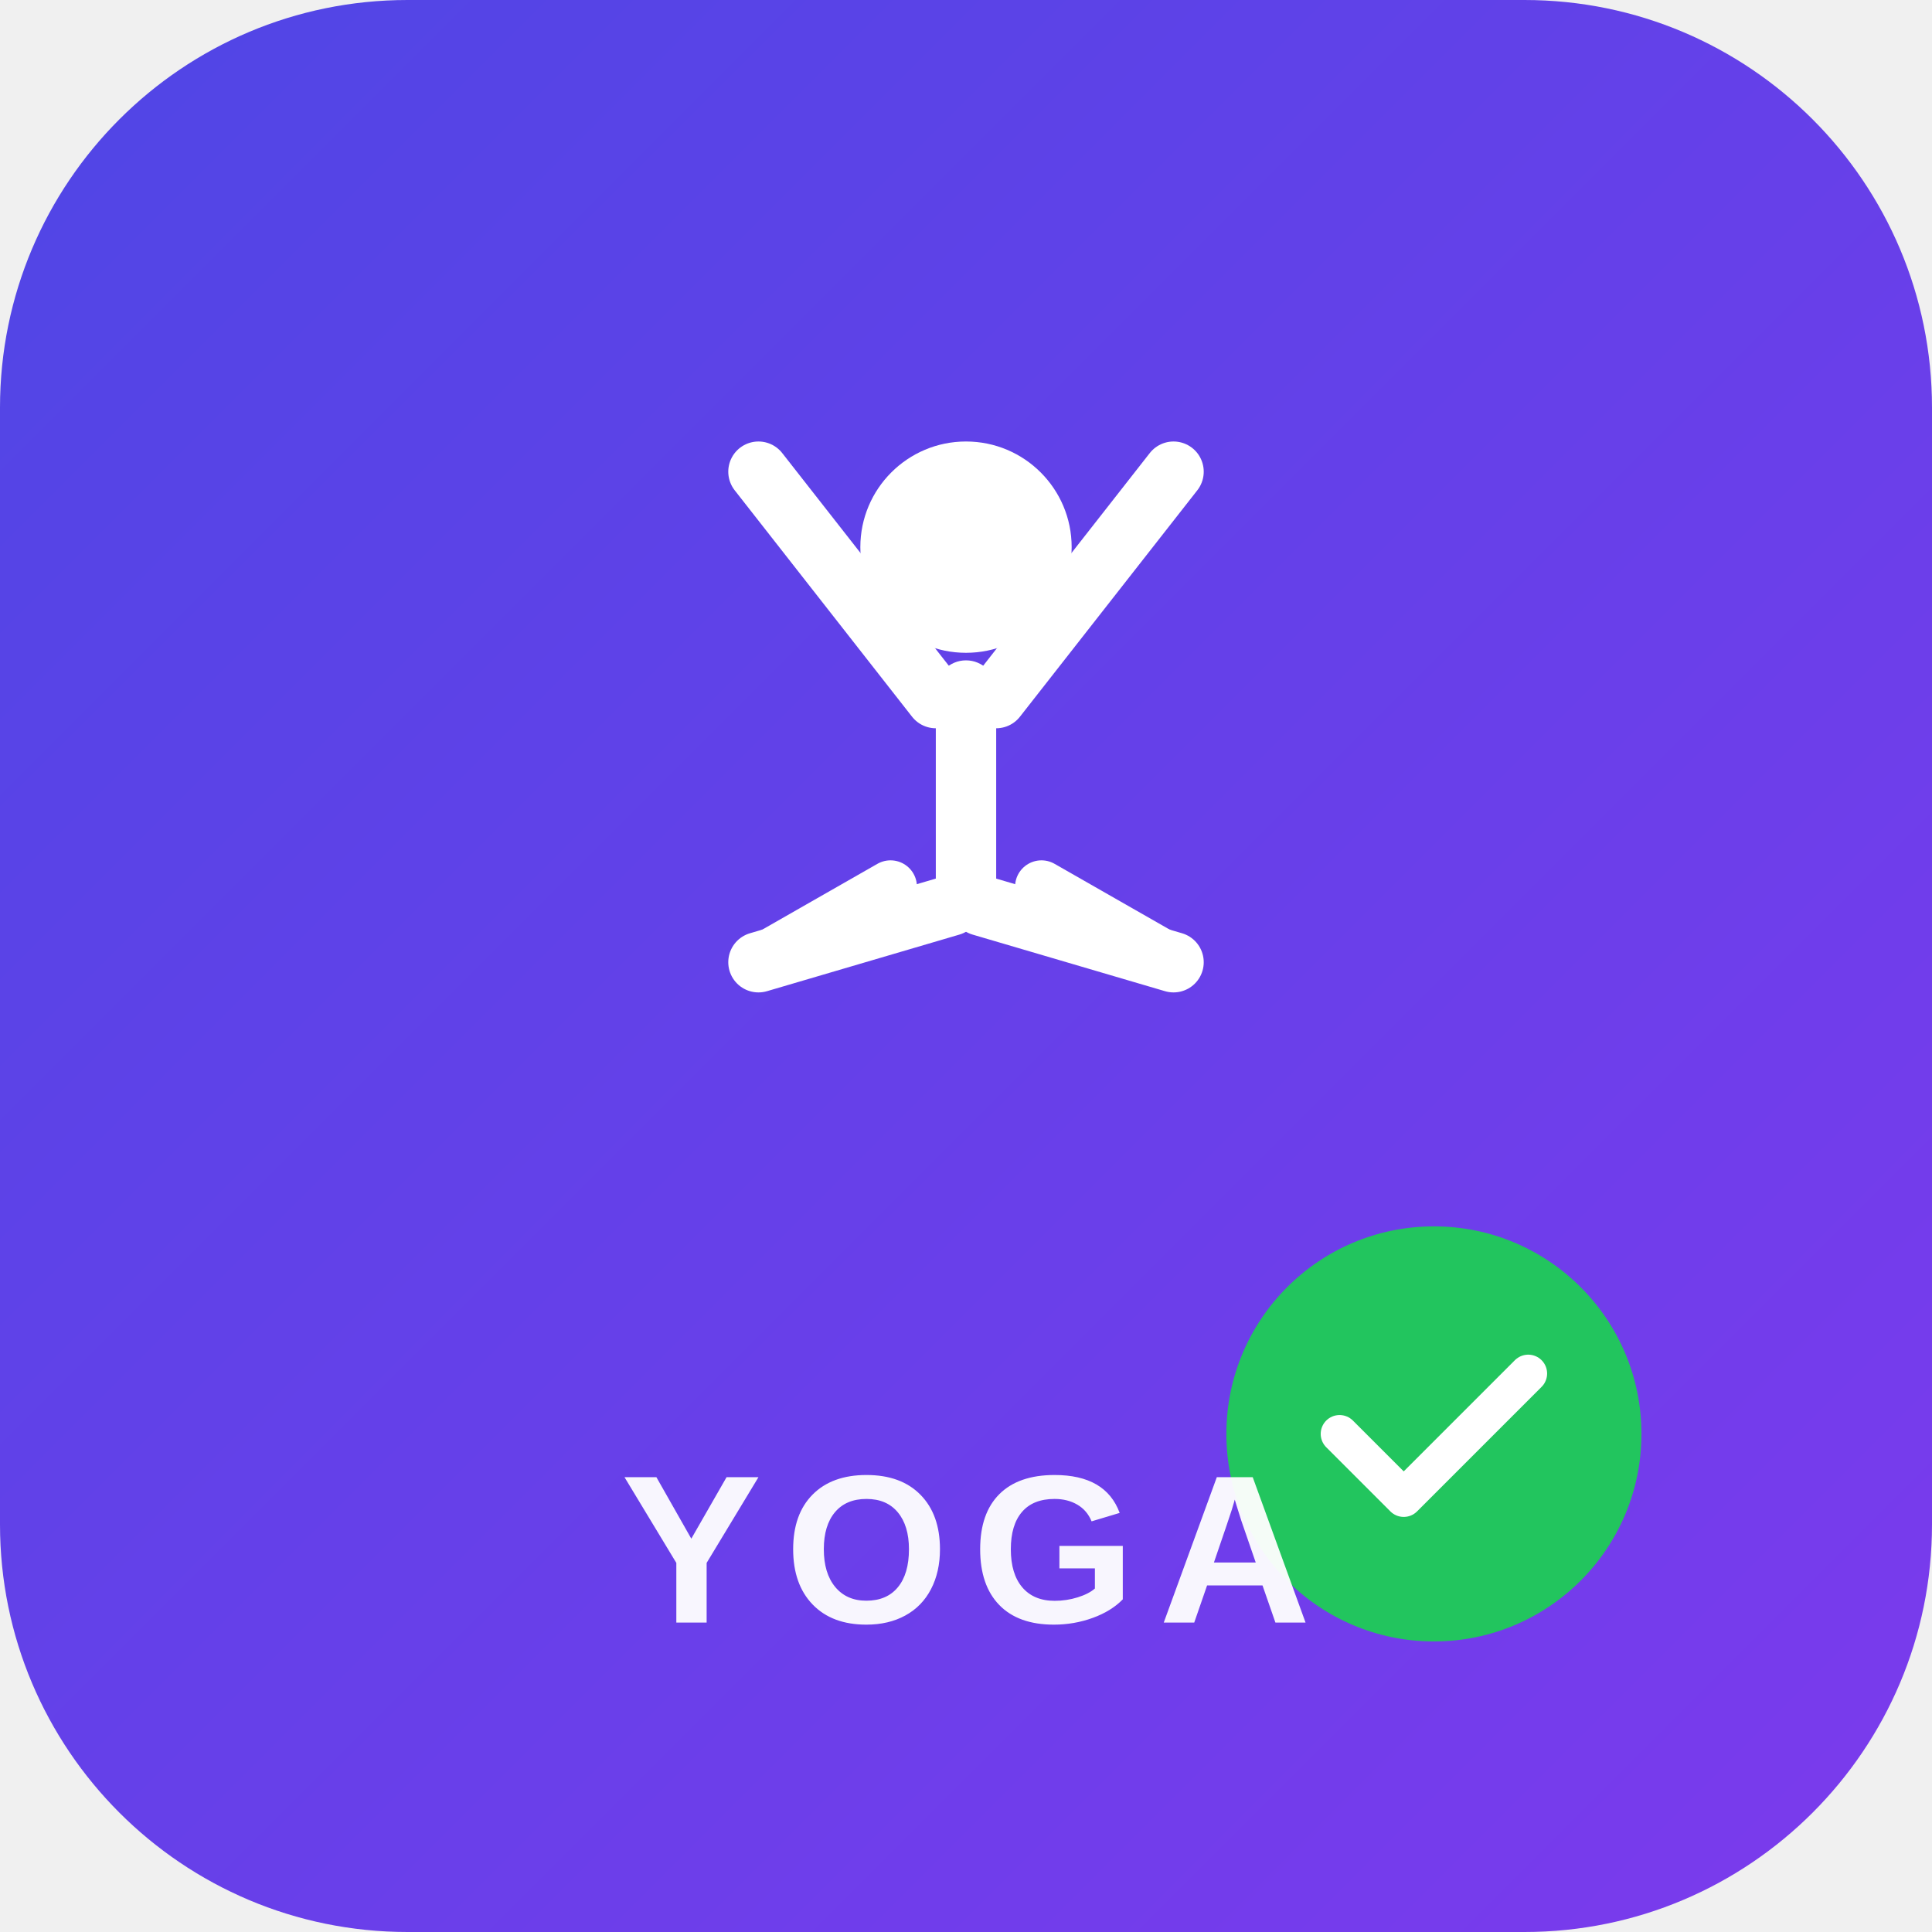
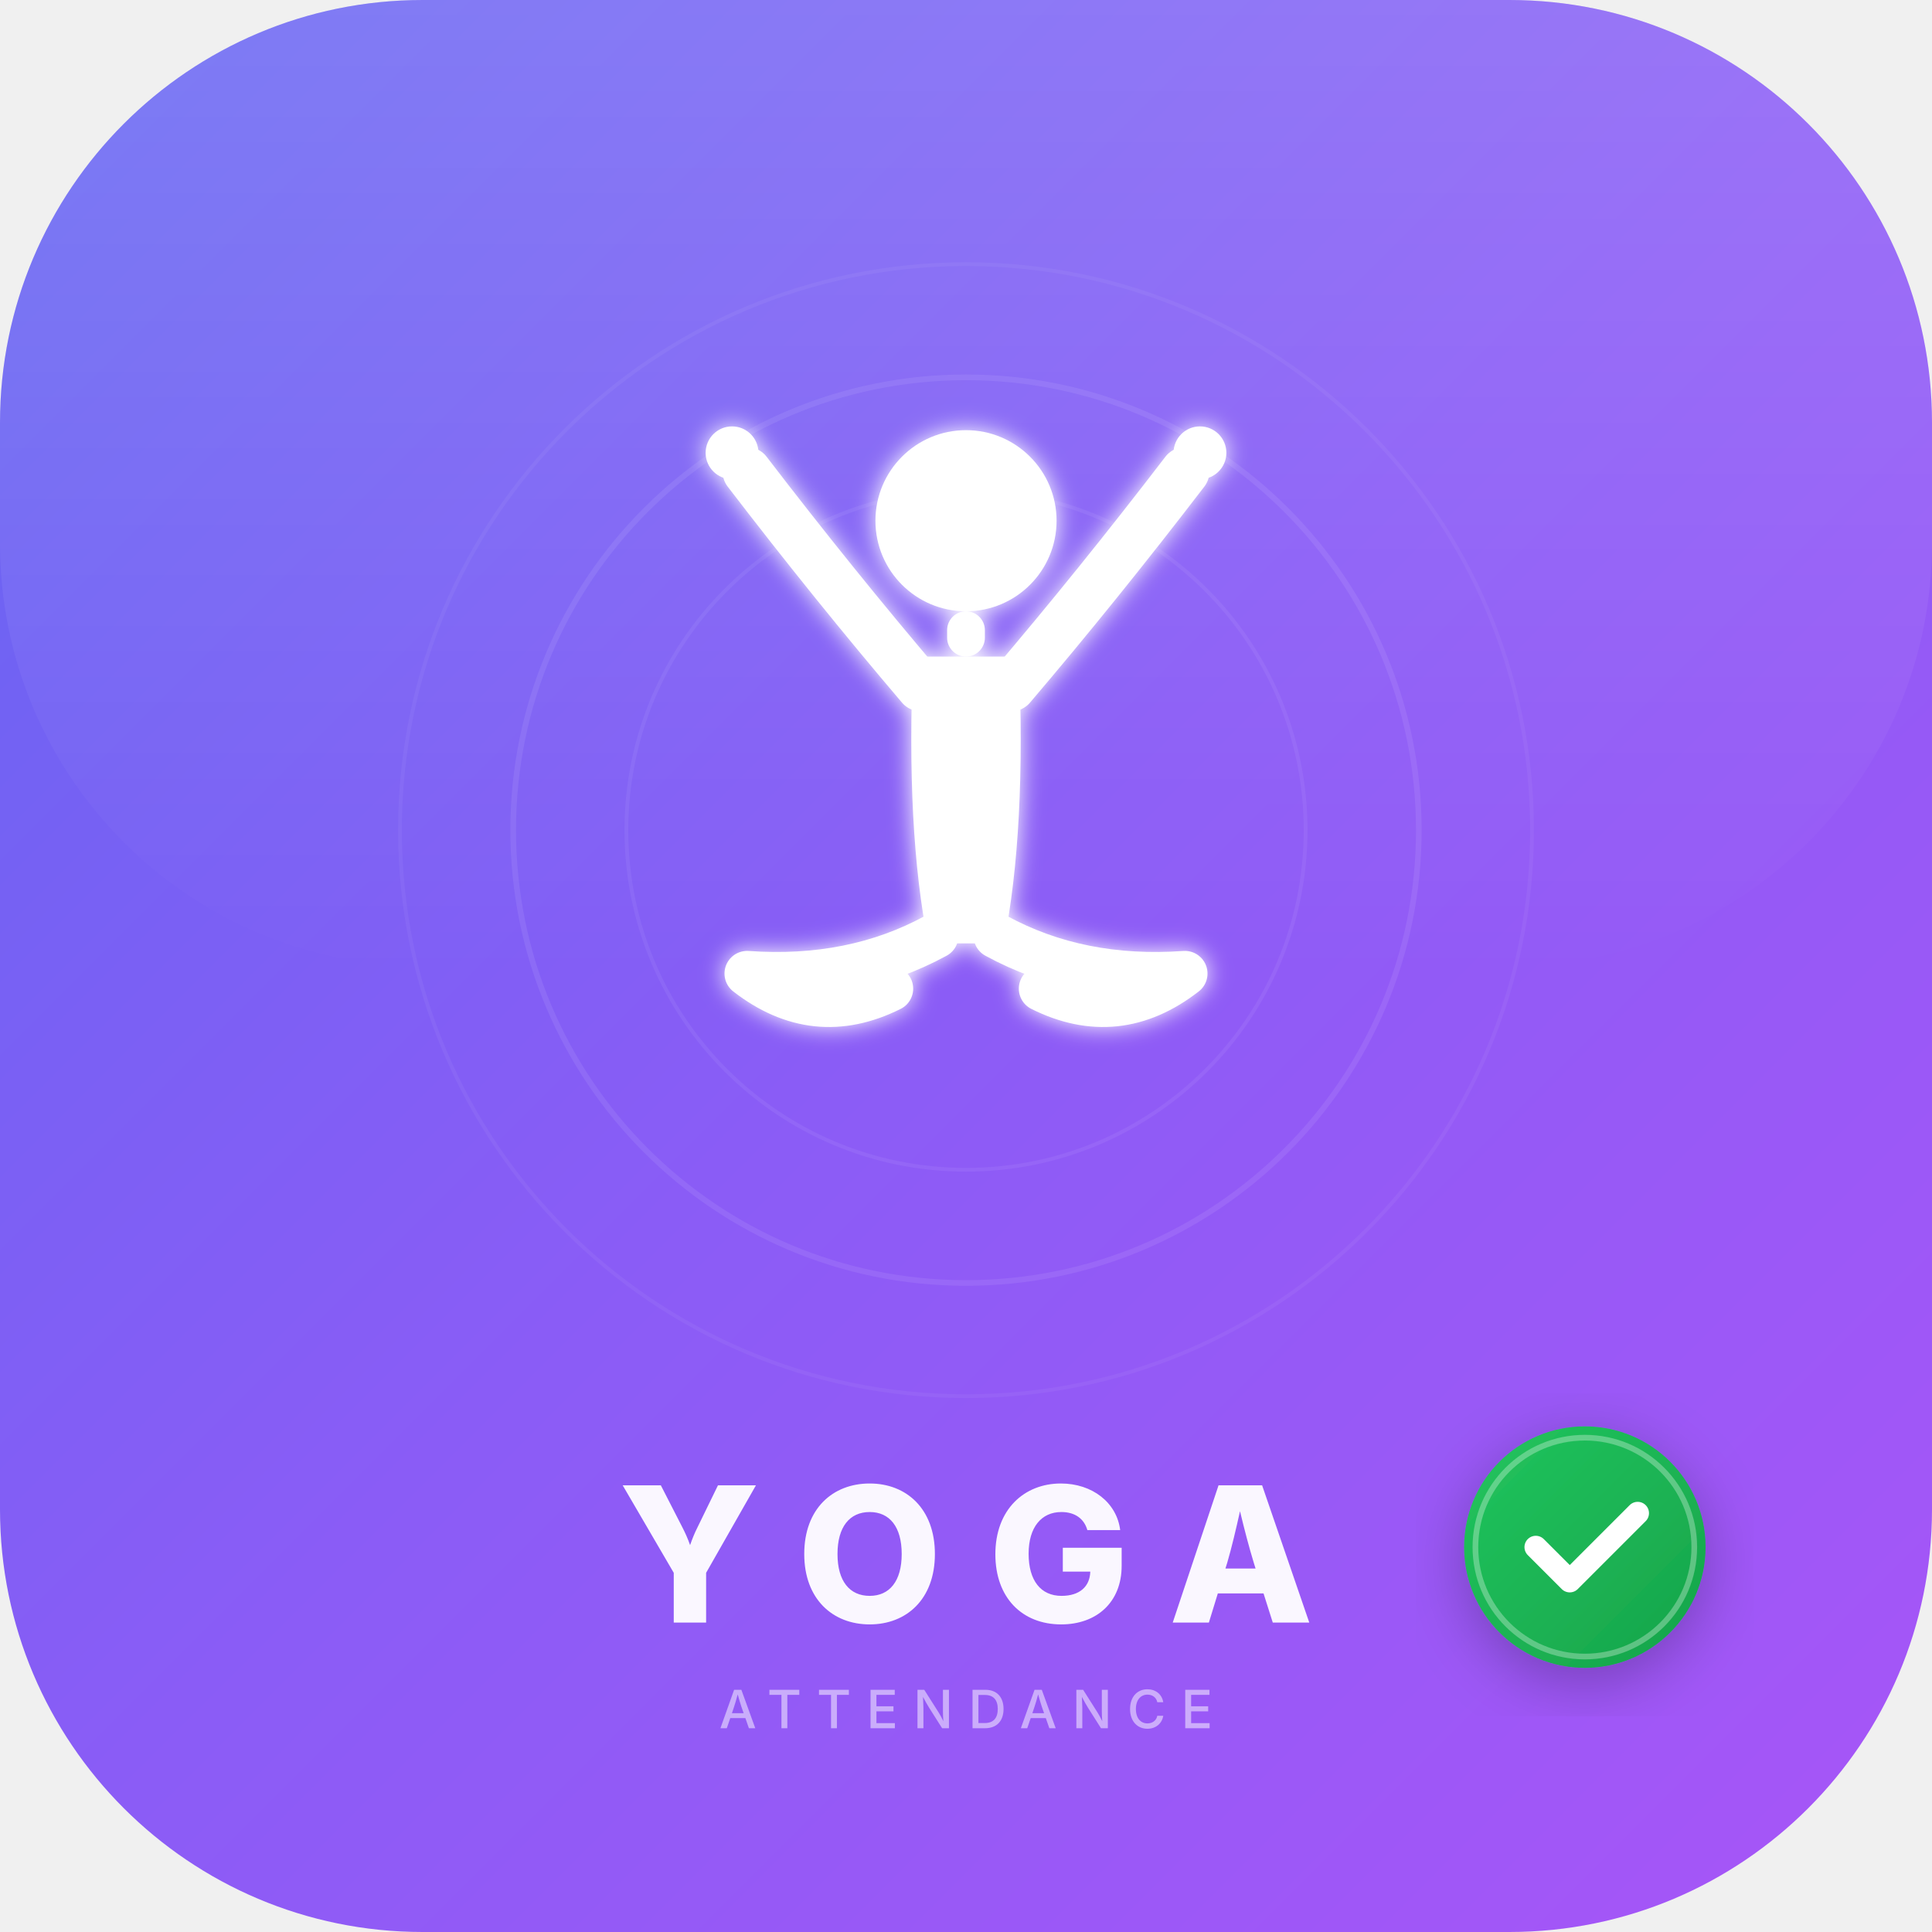
<svg xmlns="http://www.w3.org/2000/svg" viewBox="0 0 512 512" width="512" height="512">
  <defs>
    <linearGradient id="bg" x1="0%" y1="0%" x2="100%" y2="100%">
-       <stop offset="0%" stop-color="#4F46E5" />
-       <stop offset="100%" stop-color="#7C3AED" />
+       <stop offset="0%" stop-color="#6366F1" />
+       <stop offset="50%" stop-color="#8B5CF6" />
+       <stop offset="100%" stop-color="#A855F7" />
    </linearGradient>
+     <linearGradient id="glow" x1="50%" y1="0%" x2="50%" y2="100%">
+       <stop offset="0%" stop-color="white" stop-opacity="0.15" />
+       <stop offset="100%" stop-color="white" stop-opacity="0" />
+     </linearGradient>
+     <linearGradient id="checkBg" x1="0%" y1="0%" x2="100%" y2="100%">
+       <stop offset="0%" stop-color="#22C55E" />
+       <stop offset="100%" stop-color="#16A34A" />
+     </linearGradient>
+     <filter id="shadow" x="-20%" y="-20%" width="140%" height="140%">
+       <feDropShadow dx="0" dy="4" stdDeviation="8" flood-color="#000" flood-opacity="0.25" />
+     </filter>
+     <filter id="innerGlow" x="-10%" y="-10%" width="120%" height="120%">
+       <feGaussianBlur in="SourceGraphic" stdDeviation="3" result="blur" />
+       <feMerge>
+         <feMergeNode in="blur" />
+         <feMergeNode in="SourceGraphic" />
+       </feMerge>
+     </filter>
  </defs>
-   <rect width="512" height="512" rx="108" ry="108" fill="url(#bg)" />
-   <g transform="translate(256, 200)" fill="white" stroke="white">
-     <circle cx="0" cy="-55" r="28" stroke="none" />
-     <rect x="-8" y="-25" width="16" height="70" rx="8" stroke="none" />
-     <line x1="-8" y1="-15" x2="-55" y2="-75" stroke-width="16" stroke-linecap="round" fill="none" />
-     <line x1="8" y1="-15" x2="55" y2="-75" stroke-width="16" stroke-linecap="round" fill="none" />
-     <line x1="-4" y1="40" x2="-55" y2="55" stroke-width="16" stroke-linecap="round" fill="none" />
-     <line x1="4" y1="40" x2="55" y2="55" stroke-width="16" stroke-linecap="round" fill="none" />
-     <line x1="-55" y1="55" x2="-20" y2="35" stroke-width="14" stroke-linecap="round" fill="none" />
-     <line x1="55" y1="55" x2="20" y2="35" stroke-width="14" stroke-linecap="round" fill="none" />
+   <rect width="512" height="512" rx="112" ry="112" fill="url(#bg)" />
+   <rect width="512" height="256" rx="112" ry="112" fill="url(#glow)" />
+   <circle cx="256" cy="220" r="120" fill="none" stroke="white" stroke-opacity="0.08" stroke-width="1.5" />
+   <circle cx="256" cy="220" r="90" fill="none" stroke="white" stroke-opacity="0.06" stroke-width="1" />
+   <circle cx="256" cy="220" r="150" fill="none" stroke="white" stroke-opacity="0.05" stroke-width="1" />
+   <g transform="translate(256, 210)" filter="url(#innerGlow)">
+     <circle cx="0" cy="-72" r="24" fill="white" />
+     <rect x="-5" y="-48" width="10" height="12" rx="5" fill="white" />
+     <path d="M-14,-36 Q-16,10 -10,40 L10,40 Q16,10 14,-36 Z" fill="white" />
+     <path d="M-12,-28 Q-35,-55 -58,-85" stroke="white" stroke-width="13" stroke-linecap="round" fill="none" />
+     <path d="M12,-28 Q35,-55 58,-85" stroke="white" stroke-width="13" stroke-linecap="round" fill="none" />
+     <circle cx="-62" cy="-90" r="7" fill="white" />
+     <circle cx="62" cy="-90" r="7" fill="white" />
+     <path d="M-8,38 Q-30,50 -58,48 Q-40,62 -20,52" stroke="white" stroke-width="12" stroke-linecap="round" fill="none" stroke-linejoin="round" />
+     <path d="M8,38 Q30,50 58,48 Q40,62 20,52" stroke="white" stroke-width="12" stroke-linecap="round" fill="none" stroke-linejoin="round" />
  </g>
-   <circle cx="380" cy="380" r="55" fill="#22C55E" />
-   <polyline points="355,380 372,397 405,364" stroke="white" stroke-width="10" fill="none" stroke-linecap="round" stroke-linejoin="round" />
-   <text x="256" y="430" text-anchor="middle" font-family="Arial,Helvetica,sans-serif" font-size="56" font-weight="bold" fill="white" opacity="0.95" letter-spacing="6">YOGA</text>
+   <g filter="url(#shadow)">
+     <circle cx="420" cy="410" r="32" fill="url(#checkBg)" />
+     <circle cx="420" cy="410" r="29" fill="none" stroke="white" stroke-opacity="0.3" stroke-width="1.5" />
+     <polyline points="407,410 416,419 434,401" stroke="white" stroke-width="6" fill="none" stroke-linecap="round" stroke-linejoin="round" />
+   </g>
+   <text x="256" y="430" text-anchor="middle" font-family="'Inter','SF Pro Display',Arial,Helvetica,sans-serif" font-size="50" font-weight="800" fill="white" opacity="0.95" letter-spacing="12">YOGA</text>
+   <text x="256" y="458" text-anchor="middle" font-family="'Inter','SF Pro Display',Arial,Helvetica,sans-serif" font-size="14" font-weight="500" fill="white" opacity="0.5" letter-spacing="4">ATTENDANCE</text>
</svg>
